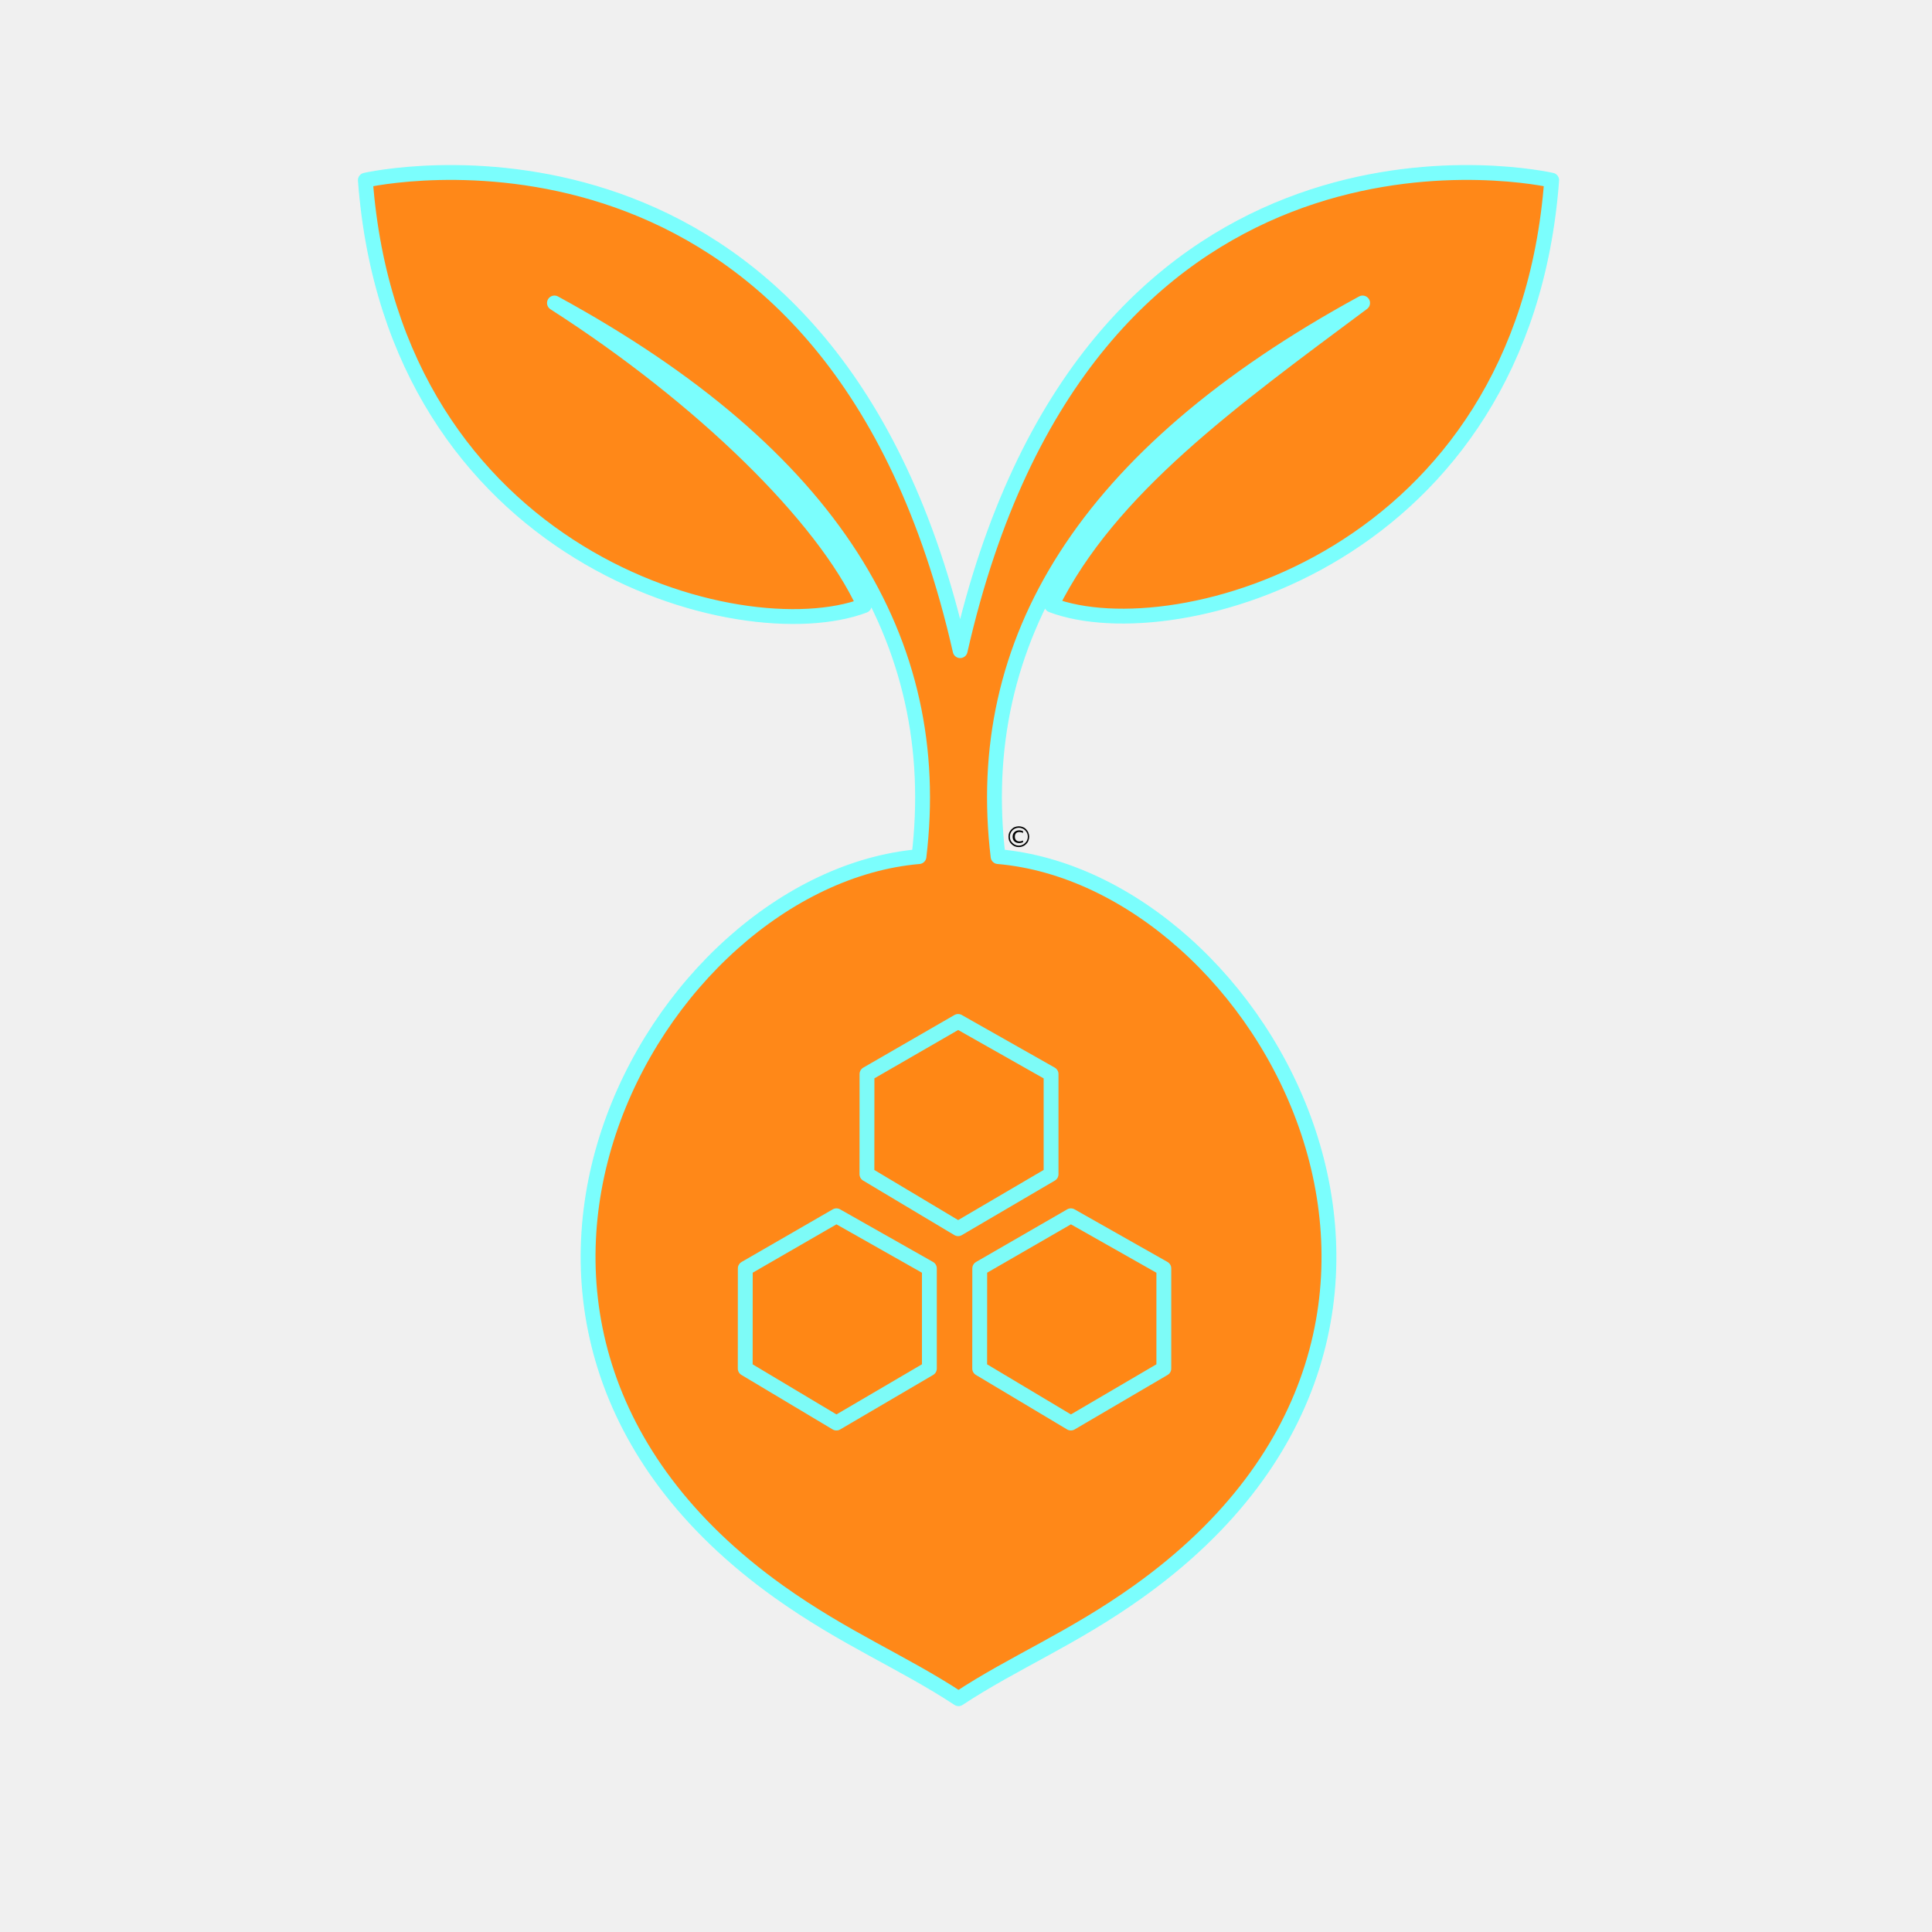
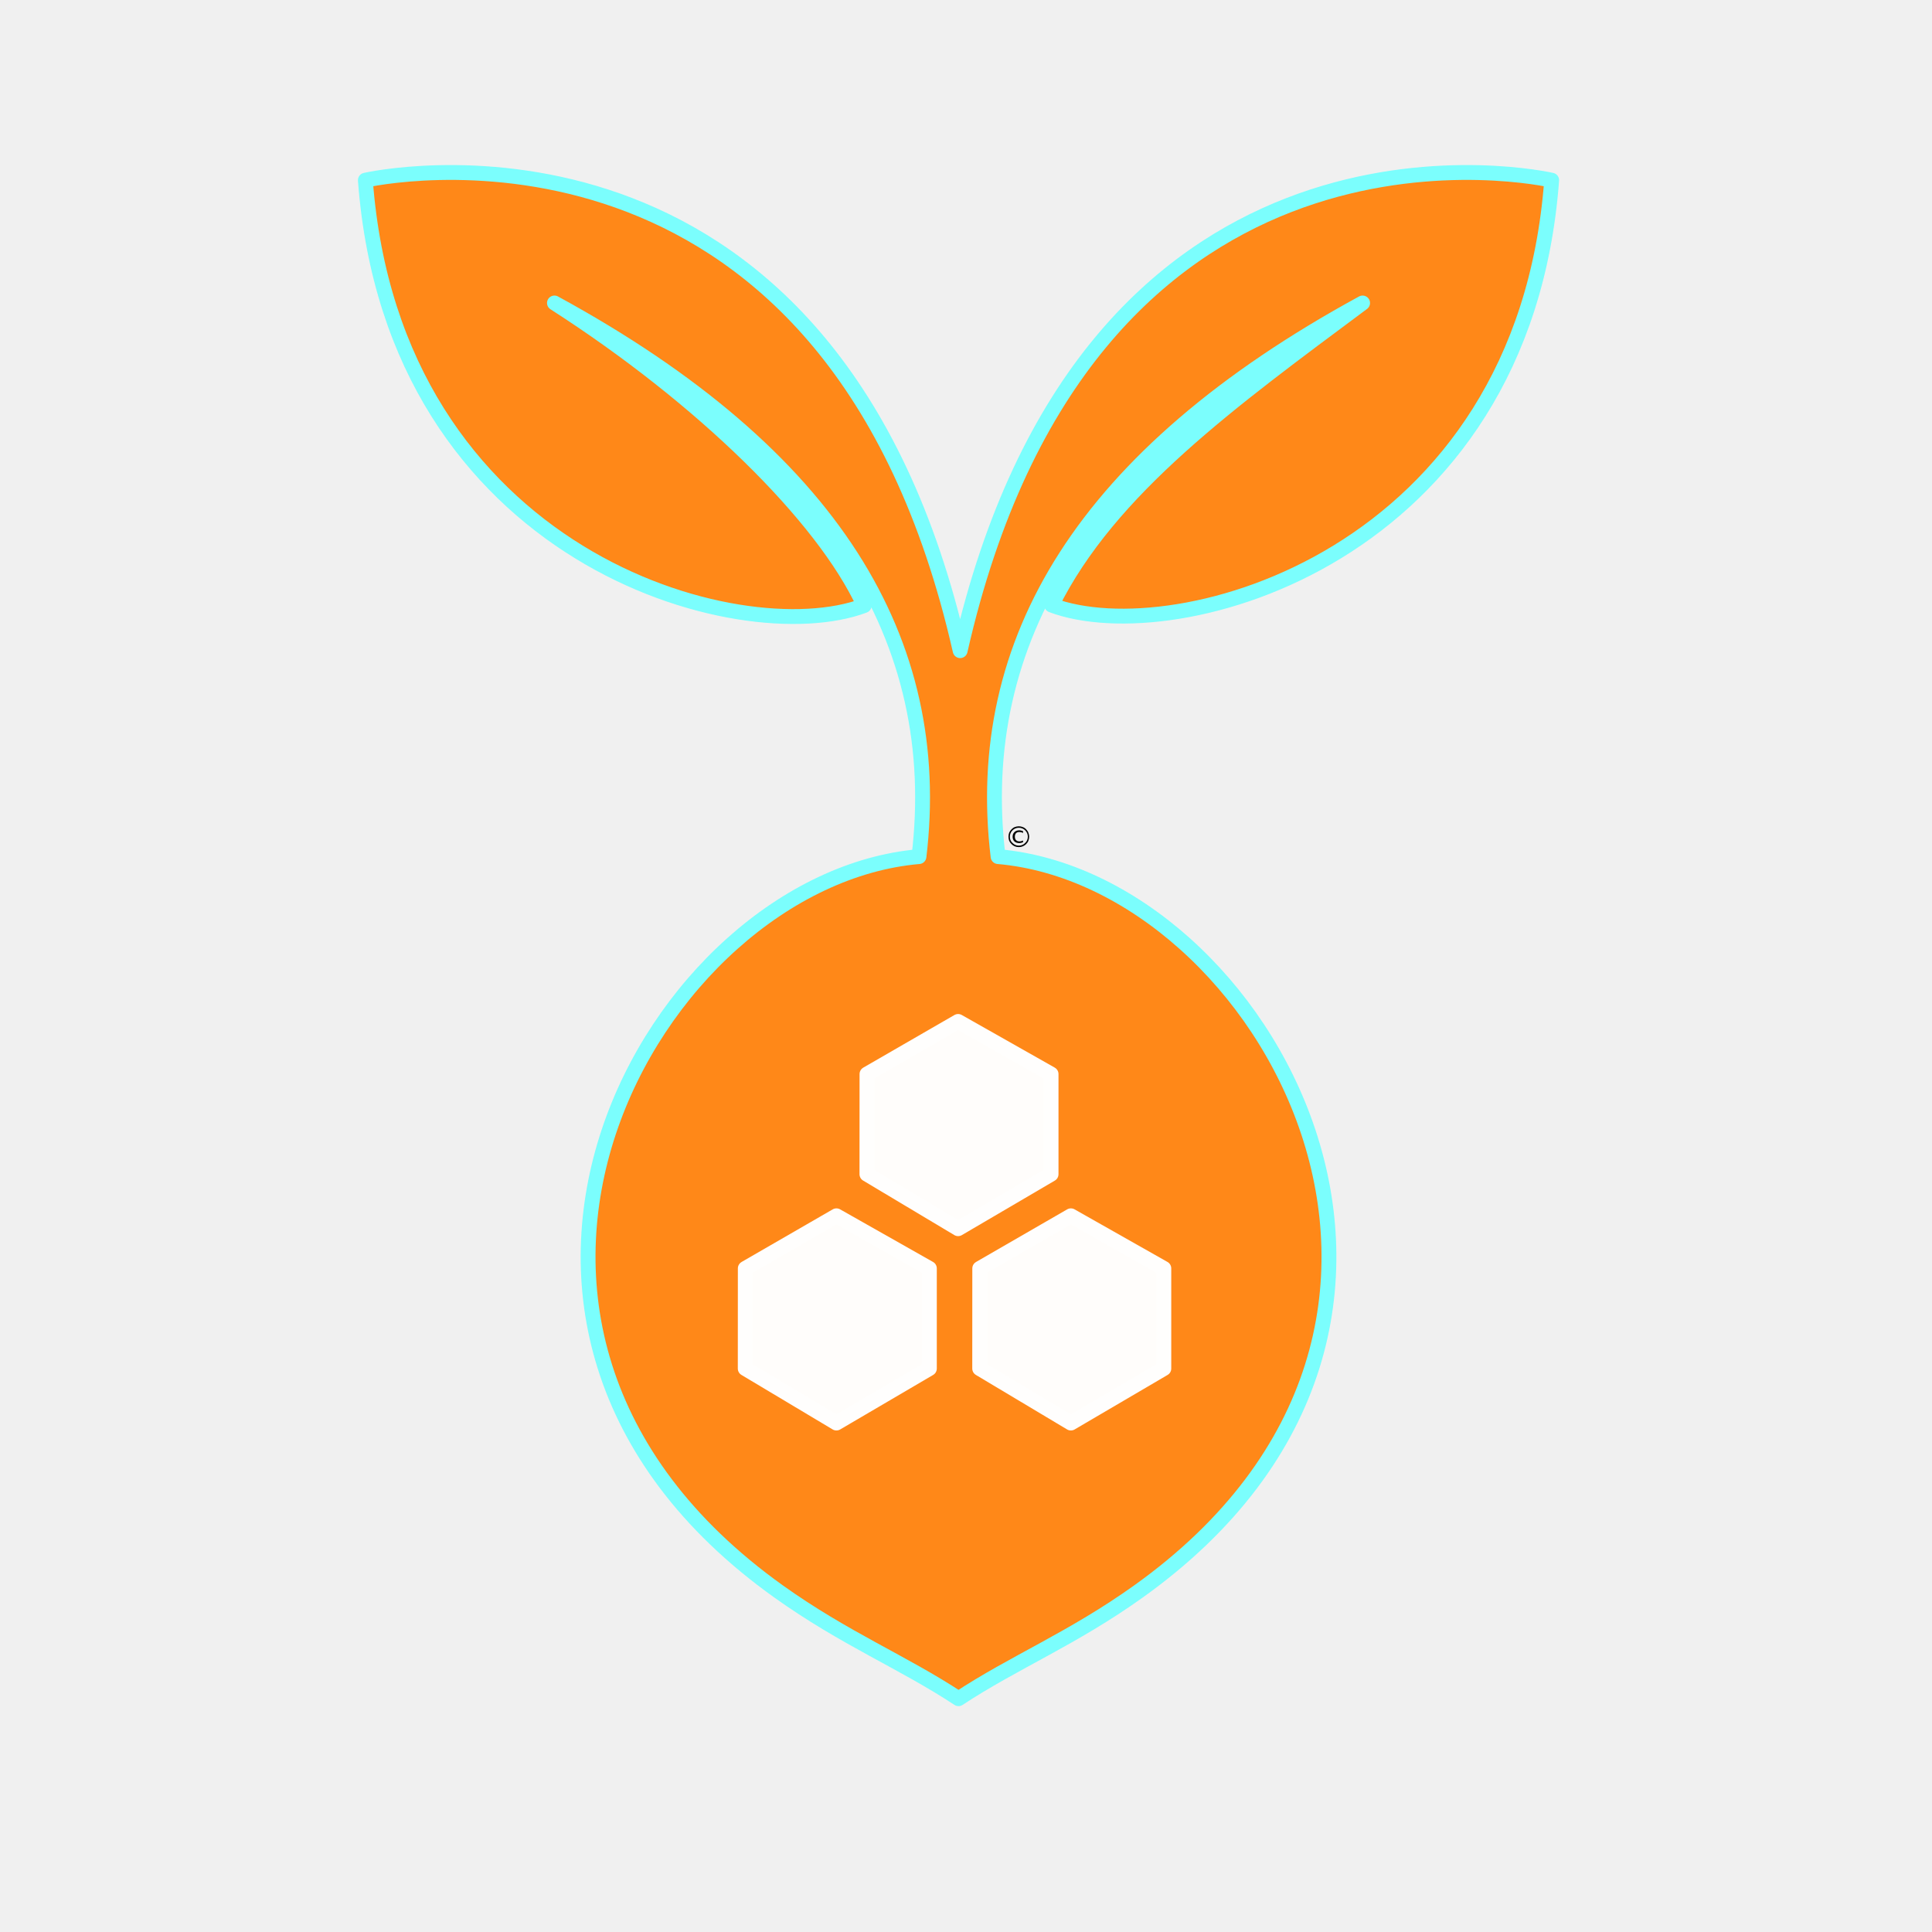
<svg xmlns="http://www.w3.org/2000/svg" width="270mm" height="270mm" viewBox="0 0 270 270" version="1.1" id="svg1" xml:space="preserve">
  <defs id="defs1" />
  <g id="layer1">
    <g id="g1">
      <text xml:space="preserve" style="font-size:4.009px;font-family:'DejaVu Sans';-inkscape-font-specification:'DejaVu Sans';writing-mode:lr-tb;direction:ltr;opacity:0.991;fill:#000000;stroke-width:0.568;stroke-linecap:square;stroke-miterlimit:1" x="140.376" y="118.379" id="text1">
        <tspan id="tspan1" style="font-size:4.009px;fill:#000000;stroke-width:0.568" x="140.376" y="118.379">©</tspan>
      </text>
      <path style="opacity:0.991;fill:#ff8716;fill-opacity:1;stroke:#7afefd;stroke-width:2.075;stroke-linecap:round;stroke-linejoin:round;stroke-miterlimit:1;stroke-dasharray:none;stroke-opacity:1" d="m 216.849,25.181 c -3.935,52.754 -52.543,65.899 -69.875,59.387 8.085,-16.285 25.129,-28.57 43.451,-42.225 -39.027,21.273 -54.54,47.363 -50.942,77.367 37.015,3.212 72.077,65.225 19.614,102.702 -9.235,6.597 -17.377,9.867 -25.142,14.983 -7.765,-5.116 -15.907,-8.386 -25.142,-14.983 C 56.35,184.935 91.412,122.922 128.427,119.71 132.024,89.706 116.512,63.616 77.485,42.343 98.021,55.516 115.046,72.164 120.769,84.631 103.436,91.143 54.995,77.935 51.06,25.181 c 5.234,-1.136 65.579,-11.522 83.123,65.749 17.544,-77.271 77.432,-66.885 82.666,-65.749 z" id="path1-0" />
-       <path style="opacity:0.991;fill:#ff8716;fill-opacity:0.992;stroke:#7cfcf9;stroke-width:2.075;stroke-linecap:round;stroke-linejoin:round;stroke-miterlimit:1;stroke-dasharray:none;stroke-opacity:1" d="m 136.92,177.262 12.737,-7.353 12.99,7.353 v 13.994 l -12.99,7.617 -12.745,-7.617 z" id="path1-8" />
-       <path style="opacity:0.991;fill:#ff8716;fill-opacity:0.992;stroke:#7cfcf9;stroke-width:2.075;stroke-linecap:round;stroke-linejoin:round;stroke-miterlimit:1;stroke-dasharray:none;stroke-opacity:1" d="m 121.162,150.102 12.737,-7.353 12.99,7.353 v 13.994 l -12.99,7.617 -12.745,-7.617 z" id="path1" />
-       <path style="opacity:0.991;fill:#ff8716;fill-opacity:0.992;stroke:#7cfcf9;stroke-width:2.075;stroke-linecap:round;stroke-linejoin:round;stroke-miterlimit:1;stroke-dasharray:none;stroke-opacity:1" d="m 104.155,177.262 12.737,-7.353 12.99,7.353 v 13.994 l -12.99,7.617 -12.745,-7.617 z" id="path1-7" />
+       <path style="opacity:0.991;fill:#ffffff;fill-opacity:0.992;stroke:#ffffff;stroke-width:2.075;stroke-linecap:round;stroke-linejoin:round;stroke-miterlimit:1;stroke-dasharray:none;stroke-opacity:1" d="m 136.92,177.262 12.737,-7.353 12.99,7.353 v 13.994 l -12.99,7.617 -12.745,-7.617 z" id="path1-8" />
+       <path style="opacity:0.991;fill:#ffffff;fill-opacity:0.992;stroke:#ffffff;stroke-width:2.075;stroke-linecap:round;stroke-linejoin:round;stroke-miterlimit:1;stroke-dasharray:none;stroke-opacity:1" d="m 121.162,150.102 12.737,-7.353 12.99,7.353 v 13.994 l -12.99,7.617 -12.745,-7.617 z" id="path1" />
+       <path style="opacity:0.991;fill:#ffffff;fill-opacity:0.992;stroke:#ffffff;stroke-width:2.075;stroke-linecap:round;stroke-linejoin:round;stroke-miterlimit:1;stroke-dasharray:none;stroke-opacity:1" d="m 104.155,177.262 12.737,-7.353 12.99,7.353 v 13.994 l -12.99,7.617 -12.745,-7.617 z" id="path1-7" />
    </g>
  </g>
</svg>
